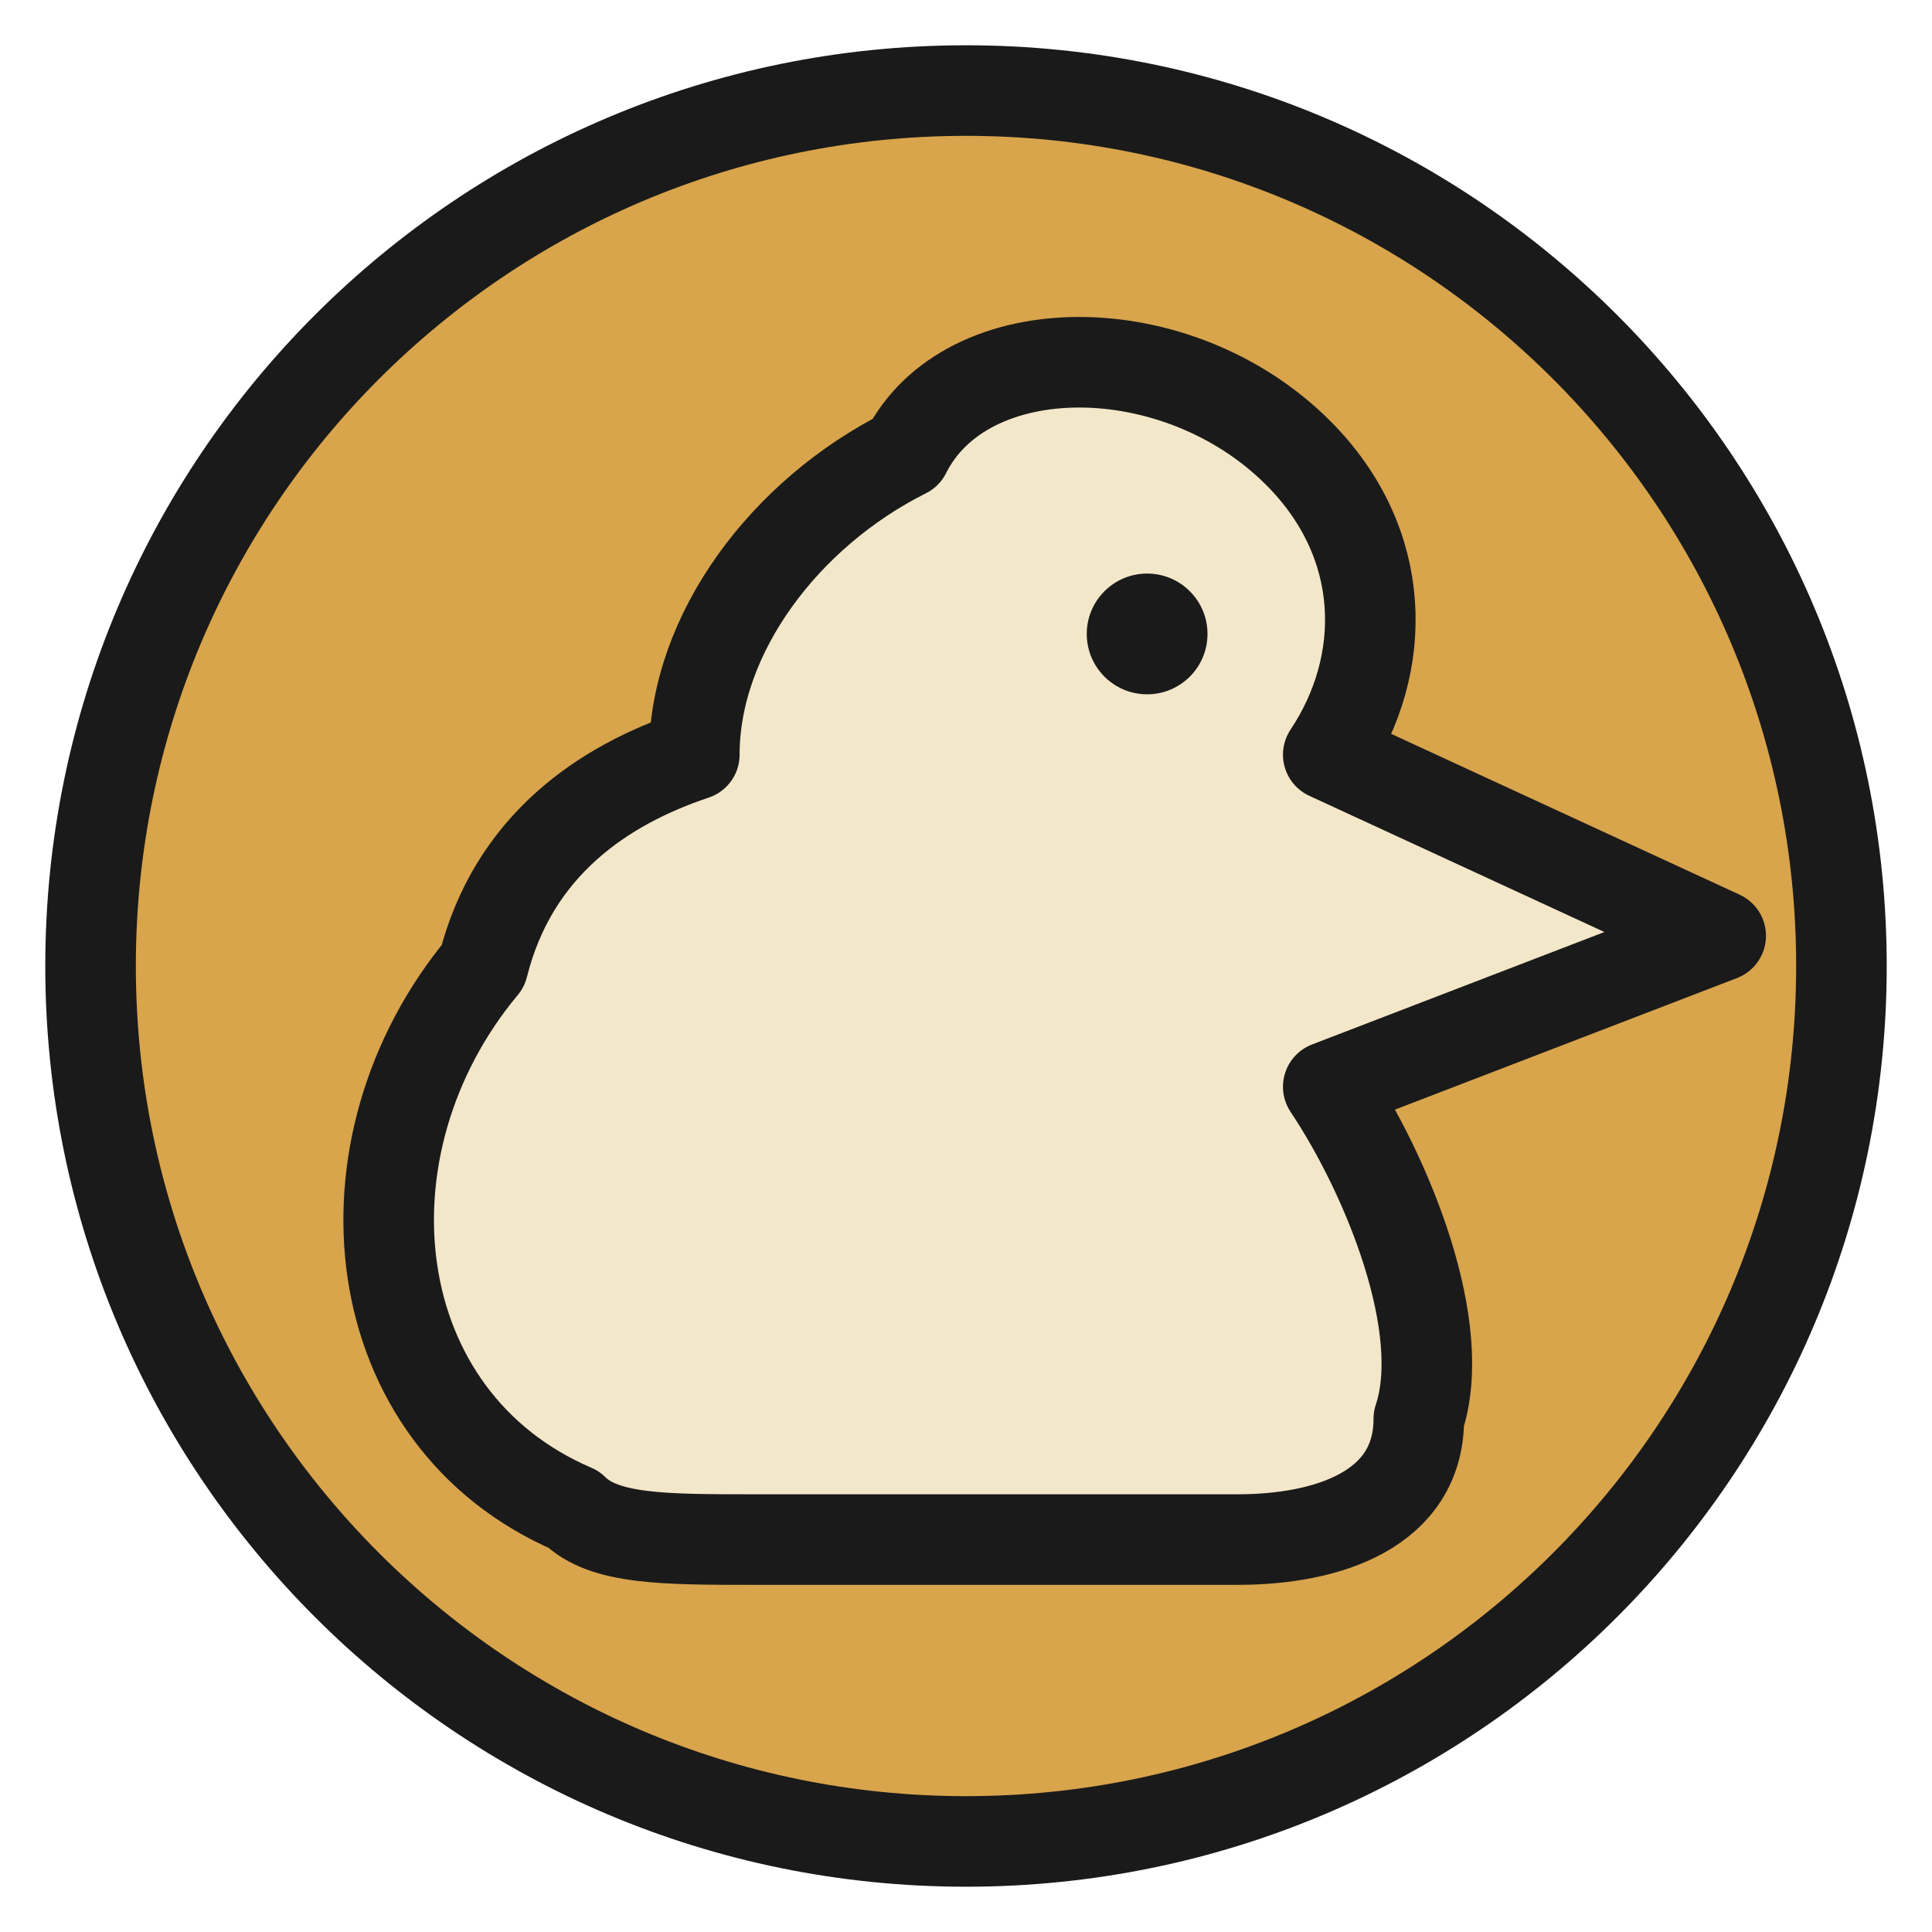
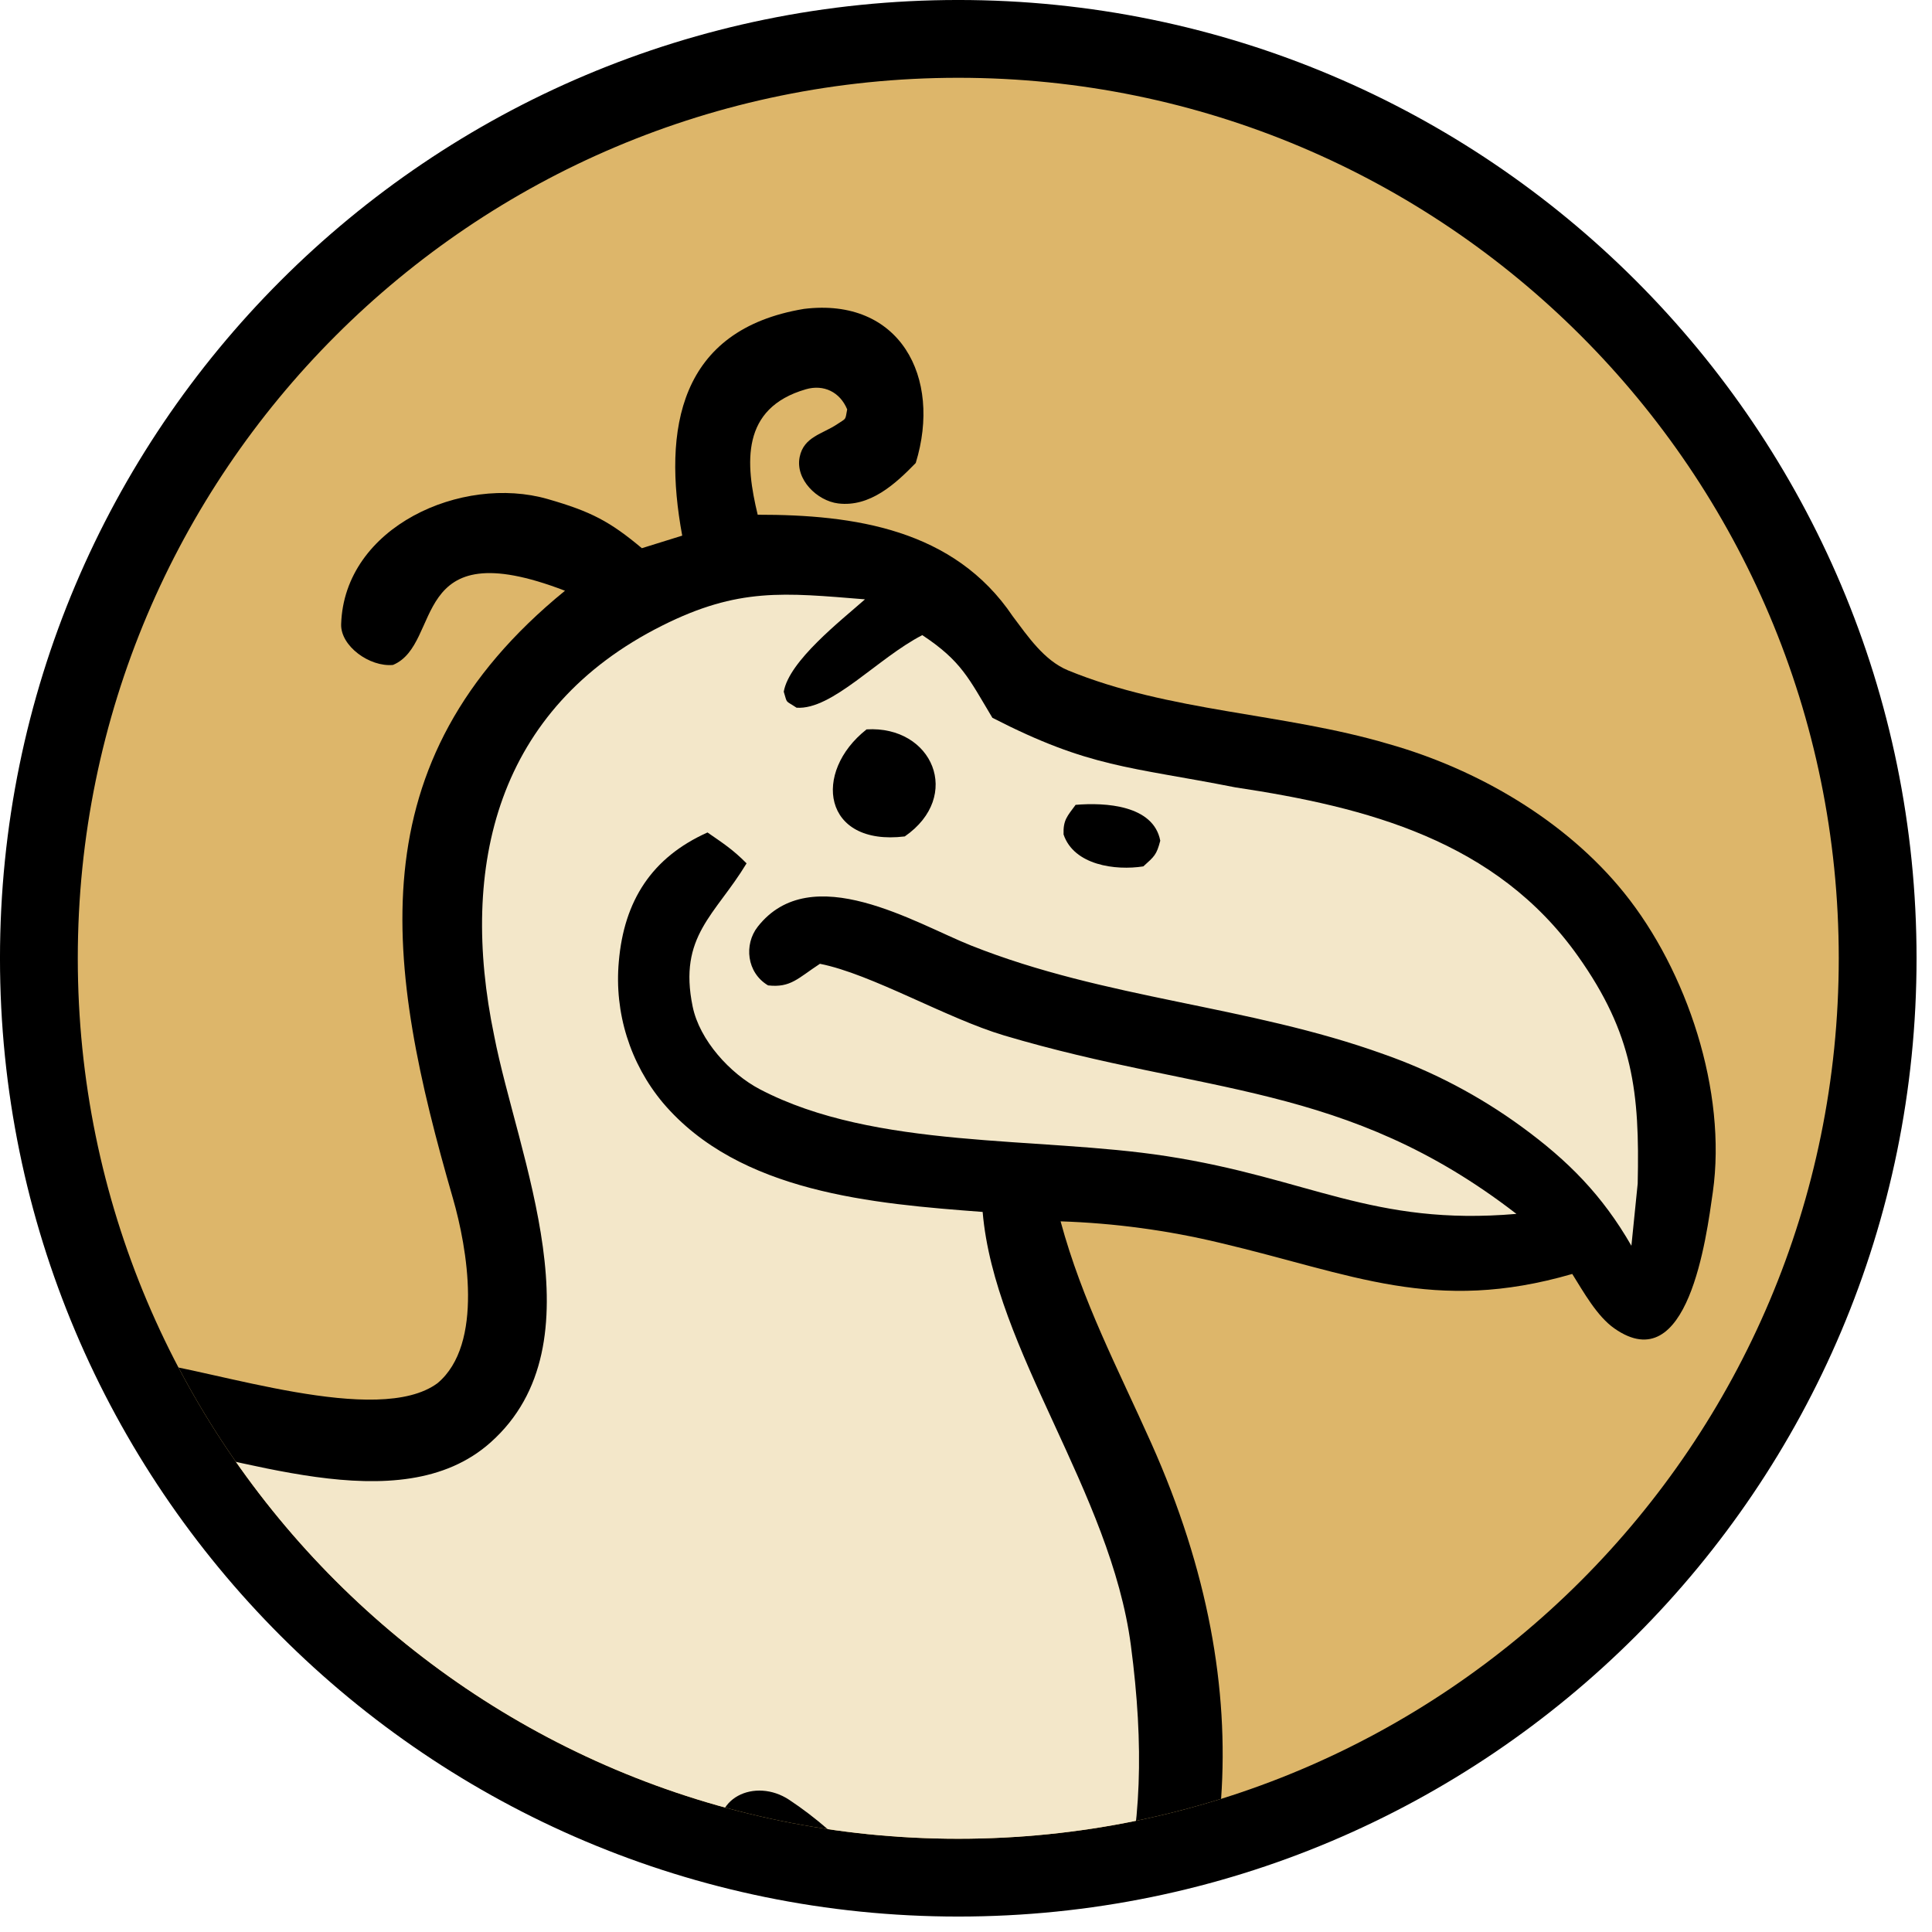
- <svg xmlns="http://www.w3.org/2000/svg" viewBox="0 0 64 64" fill="none">
-   <circle cx="32" cy="32" r="29" fill="#D8A44C" stroke="#1A1A1A" stroke-width="3" />
-   <path d="M 19 50 C 12 47, 11 38, 16 32 C 17 28, 20 26, 23 25 C 23 21, 26 17, 30 15 C 32 11, 39 11, 43 15 C 46 18, 46 22, 44 25 L 57 31 L 44 36 C 46 39, 48 44, 47 47 C 47 50, 44 51, 41 51 L 25 51 C 22 51, 20 51, 19 50 Z" fill="#F3E7C9" stroke="#1A1A1A" stroke-width="3" stroke-linejoin="round" />
-   <circle cx="38" cy="21" r="2" fill="#1A1A1A" />
+ <svg xmlns="http://www.w3.org/2000/svg" viewBox="0 0 78 78" fill="none">
+   <g id="logo-draft">
+     <g id="Mask-group">
+       <circle cx="38.688" cy="38.688" r="37.118" fill="#DDB66A" stroke="black" stroke-width="3.141" />
+       <mask id="mask0" style="mask-type:alpha" maskUnits="userSpaceOnUse" x="3" y="3" width="72" height="72">
+         <circle cx="38.688" cy="38.688" r="35.547" fill="#D9D9D9" />
+       </mask>
+       <g mask="url(#mask0)">
+         <path d="M32.459 12.471C36.32 11.997 38.038 15.221 36.971 18.692C36.148 19.542 35.119 20.482 33.839 20.325C32.99 20.22 32.099 19.357 32.285 18.447C32.452 17.63 33.209 17.524 33.803 17.124C34.182 16.869 34.117 16.983 34.203 16.528C33.912 15.825 33.254 15.508 32.535 15.716C29.897 16.479 30.092 18.718 30.59 20.781C34.487 20.777 38.517 21.36 40.889 24.883C41.498 25.693 42.151 26.662 43.115 27.063C47.236 28.754 51.799 28.776 56.055 30.035C59.635 31.045 63.208 33.119 65.566 36.041C68.114 39.198 69.727 44.071 69.151 48.132C68.89 49.971 68.151 55.714 65.178 53.633C64.476 53.142 63.937 52.168 63.476 51.433C57.882 53.057 54.596 51.436 49.257 50.178C47.146 49.671 44.989 49.38 42.819 49.309C43.702 52.555 45.117 55.215 46.482 58.27C55.668 78.822 41.452 93.736 24.043 102.567C22.351 105.551 20.503 109.162 17.726 111.325C17.93 113.001 18.258 117.719 19.378 119.085C20.339 119.974 22.185 119.793 23.43 119.777C29.207 119.701 31.629 121.887 32.507 127.535L17.937 127.56L18.042 129.575L12.68 129.588C12.765 130.264 12.787 131.259 12.824 131.962C11.808 131.885 9.931 131.956 8.85 131.965C4.343 131.777 2.88 130.419 -0.878 129.418C-2 129.119 -9.543 129.276 -11.149 129.284C-10.605 124.717 -9.299 123.224 -4.974 121.947C-5.006 119.575 -5.487 117.057 -5.693 114.655C-9.054 113.113 -10.394 110.804 -10.487 107.124C-14.89 106.209 -20.465 104.147 -24.248 101.725C-27.563 103.897 -28.603 102.692 -31.055 101.487C-31.798 101.123 -34.322 102.546 -36.182 100.964C-40.534 97.264 -34.968 92.116 -32.988 89.167C-33.871 88.728 -36.564 88.122 -36.808 87.783C-39.105 84.595 -33.443 84.974 -32.714 84.957C-30.46 75.586 -27.495 68.586 -19.708 62.333C-12.566 56.514 -3.363 53.852 5.783 54.96C8.694 55.319 15.257 57.615 17.662 55.844C19.548 54.268 18.858 50.362 18.285 48.378C15.578 39.01 14.289 30.794 22.81 23.85C16.434 21.398 17.901 25.991 15.867 26.845C14.924 26.937 13.746 26.083 13.773 25.202C13.896 21.253 18.665 19.155 22.112 20.148C23.864 20.652 24.618 21.048 25.914 22.132L27.543 21.625C26.745 17.311 27.418 13.308 32.459 12.471Z" fill="black" />
+         <path d="M-30.281 91.397L-30.271 91.259C-29.756 84.439 -27.78 77.149 -23.933 71.607C-17.403 62.197 -6.235 56.785 5.188 58.16C9.532 58.683 16.118 61.527 19.81 58.231C24.3 54.222 20.892 46.685 19.949 41.806C18.524 34.949 20.059 28.604 26.733 25.258C29.81 23.714 31.654 23.932 34.922 24.197C33.942 25.062 31.857 26.687 31.642 27.926C31.8 28.432 31.677 28.252 32.159 28.572C33.599 28.673 35.443 26.561 37.236 25.642C38.82 26.692 39.106 27.381 40.065 28.979C44.006 31.004 45.599 30.945 49.867 31.787C55.187 32.588 60.398 33.934 63.707 38.601C65.941 41.75 66.201 44.104 66.118 47.785L65.864 50.295C64.692 48.255 63.31 46.86 61.432 45.489C59.727 44.244 57.849 43.256 55.857 42.558C50.383 40.586 44.667 40.343 39.214 38.177C36.979 37.29 32.748 34.663 30.59 37.416C30.032 38.128 30.142 39.269 31.009 39.783C31.925 39.887 32.217 39.489 33.103 38.911C35.185 39.322 38.217 41.113 40.538 41.804C48.617 44.209 54.327 43.681 61.222 49.008C55.417 49.508 52.853 47.564 47.088 46.675C41.873 45.87 35.351 46.419 30.682 43.979C29.478 43.349 28.244 41.999 27.964 40.636C27.378 37.789 28.88 36.943 30.141 34.856C29.591 34.301 29.209 34.056 28.564 33.609C26.315 34.617 25.192 36.367 24.983 38.825C24.797 40.885 25.437 42.935 26.764 44.523C29.852 48.162 35.277 48.596 39.672 48.929C40.151 54.528 44.838 60.216 45.657 66.432C46.734 74.609 45.212 79.526 40.483 86.154C39.601 81.279 36.153 75.503 31.861 72.663C30.496 71.76 28.638 72.566 29.109 74.377C29.183 74.664 30.394 75.602 30.654 75.831C35.39 79.437 36.96 83.477 37.77 89.25C30.243 96.187 24.754 99.299 15.064 102.556C15.917 101.265 18.547 97.771 16.054 96.888C14.124 96.204 13.053 100.161 12.084 101.373C9.11 105.092 5.409 109.334 1.18 111.601C-1.133 112.841 -5.486 112.331 -6.73 109.757C-8.473 108.027 -5.7 102.804 -6.605 101.589C-8.586 98.931 -9.785 103.283 -10.012 104.029C-16.407 102.285 -18.571 101.316 -24.144 98.078C-25.1 98.679 -27.503 100.269 -28.502 99.393C-28.803 98.007 -27.158 97.71 -27.007 96.339C-27.108 95.849 -27.394 95.332 -27.811 95.065C-30.512 93.341 -31.51 100.638 -34.343 98.188C-35.284 96.307 -31.733 92.551 -30.281 91.397Z" fill="#F3E7C9" />
+         <path d="M-12.798 67.165C-11.874 67.15 -10.771 67.535 -10.736 68.617C-10.724 68.942 -10.815 69.262 -10.994 69.533C-11.238 69.894 -14.019 72.106 -14.915 73.215C-18.709 77.912 -19.644 81.683 -19.253 87.532C-17.692 86.063 -16.332 84.442 -14.895 82.859L-8.762 76.093L-6.149 78.16C-6.967 78.804 -9.649 81.77 -10.455 82.687C-12.768 85.316 -15.871 88.4 -17.9 91.204C-16.55 94.208 -14.417 94.249 -11.416 94.476C-9.298 93.058 -2.297 85.096 -0.057 82.734C0.742 83.404 1.529 84.088 2.303 84.787C-0.498 88.143 -3.907 91.414 -6.812 94.79C-2.591 94.195 -1.045 94.118 3.127 92.474C11.539 88.731 17.15 81.572 16.742 72.105C16.65 69.972 19.137 70.103 19.584 71.266C20.375 73.322 19.602 77.9 19 79.868C14.58 94.317 -2.852 100.917 -16.626 96.795C-22.793 94.911 -23.382 83.776 -21.562 78.657C-20.09 74.517 -16.736 69.21 -12.798 67.165Z" fill="black" />
+         <path d="M34.986 29.447C37.65 29.287 38.876 32.142 36.528 33.769C33.21 34.171 32.792 31.172 34.986 29.447Z" fill="black" />
+         <path d="M43.425 32.494C44.619 32.392 46.568 32.502 46.843 33.941C46.693 34.517 46.606 34.575 46.16 34.978C45.031 35.155 43.359 34.93 42.939 33.69C42.918 33.106 43.087 32.954 43.425 32.494Z" fill="black" />
+       </g>
+     </g>
+   </g>
</svg>
